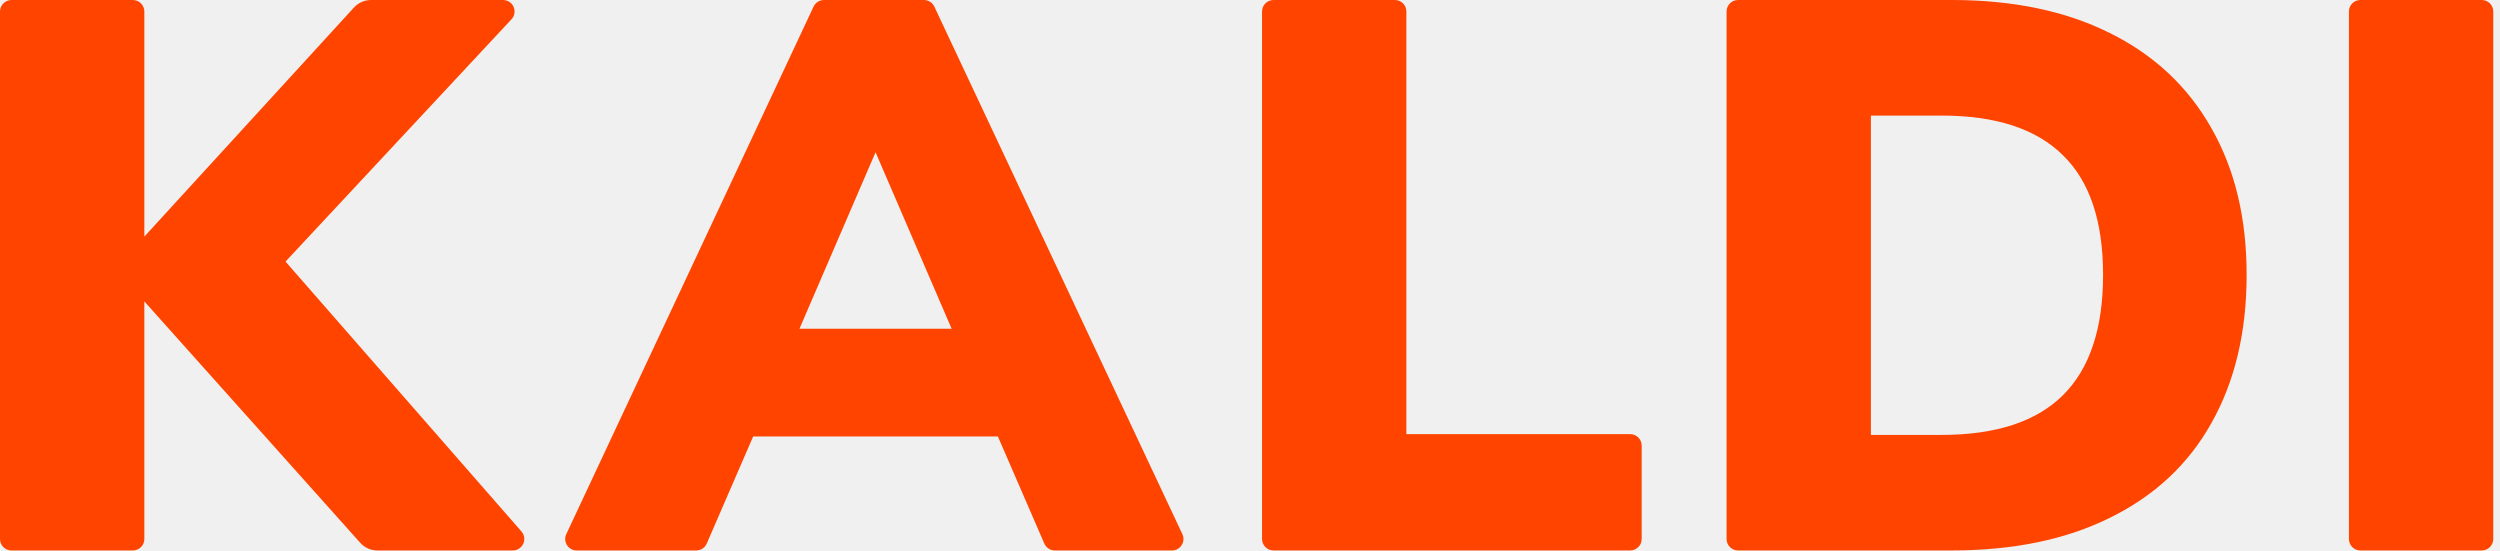
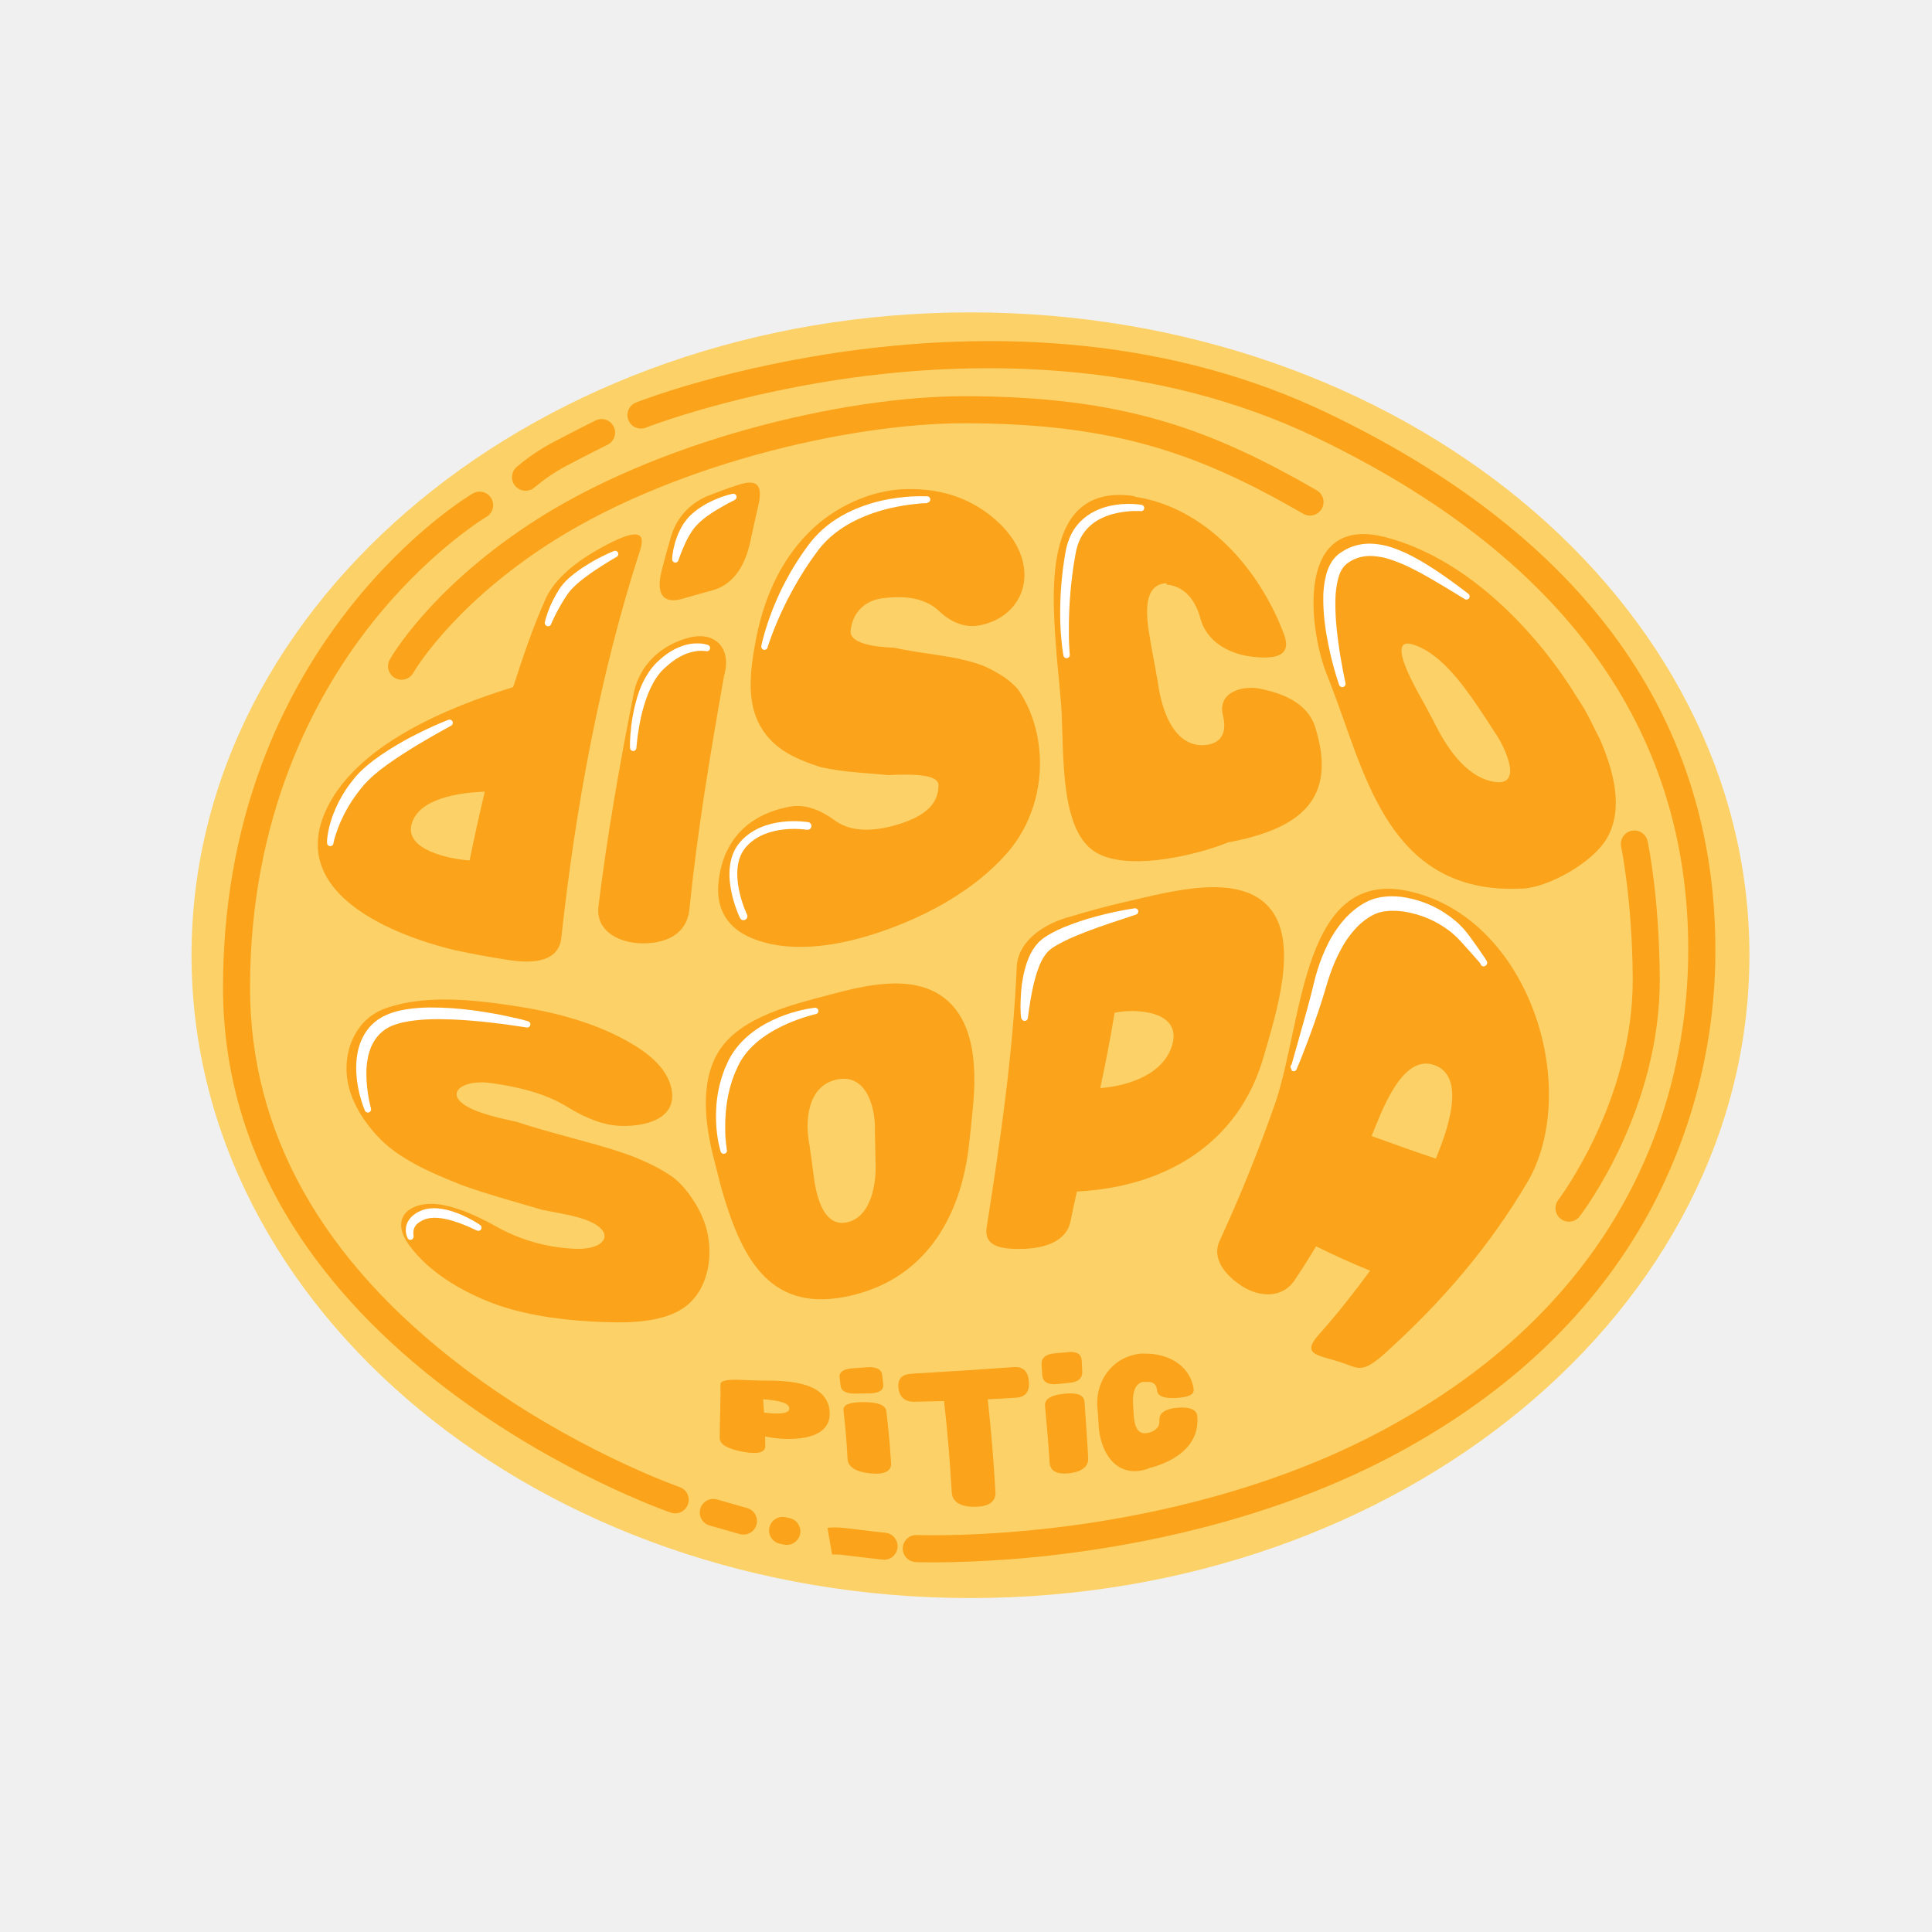
- <svg xmlns="http://www.w3.org/2000/svg" xmlns:xlink="http://www.w3.org/1999/xlink" viewBox="0 0 109 24">
-   <g transform="translate(-1470)">
-     <g style="mix-blend-mode:normal" transform="translate(1470)" fill="#f40">
-       <use xlink:href="#b" style="mix-blend-mode:normal" />
-       <use xlink:href="#c" style="mix-blend-mode:normal" />
-       <use xlink:href="#d" style="mix-blend-mode:normal" />
-       <use xlink:href="#e" style="mix-blend-mode:normal" />
-       <use xlink:href="#f" style="mix-blend-mode:normal" />
-     </g>
-   </g>
+ <svg xmlns="http://www.w3.org/2000/svg" id="Layer_4" data-name="Layer 4" viewBox="0 0 1000 1000">
  <defs>
-     <path id="b" d="M22.735 23.171c.283.323.053.829-.376.829h-5.907c-.285 0-.556-.121-.745-.333l-9.414-10.526v10.36c0 .276-.224.5-.5.5h-5.293c-.276 0-.5-.224-.5-.5v-23c0-.276.224-.5.5-.5h5.293c.276 0 .5.224.5.5v9.815l9.141-9.99c.19-.207.457-.325.738-.325h5.762c.437 0 .664.521.366.841l-9.851 10.563 10.287 11.767z" />
-     <path id="c" d="M45.991 24c-.199 0-.38-.118-.459-.301l-2.024-4.669h-10.67l-2.024 4.669c-.079.183-.259.301-.459.301h-5.212c-.366 0-.608-.381-.453-.712l10.782-23c.082-.176.259-.288.453-.288h4.358c.194 0 .37.112.453.287l10.815 23c.156.332-.086.713-.452.713h-5.108zm-11.135-9.668h6.635l-3.317-7.694-3.317 7.694z" />
-     <path id="d" d="M55.525 24c-.276 0-.5-.224-.5-.5v-23c0-.276.224-.5.5-.5h5.293c.276 0 .5.224.5.5v18.428h9.759c.276 0 .5.224.5.5v4.072c0 .276-.224.5-.5.5h-15.552z" />
-     <path id="e" d="M75.279.5c0-.276.224-.5.5-.5h9.315c2.667 0 4.959.477 6.874 1.43 1.938.953 3.42 2.338 4.446 4.153 1.026 1.793 1.539 3.926 1.539 6.4 0 2.496-.513 4.652-1.539 6.468-1.003 1.793-2.474 3.166-4.412 4.119-1.915.953-4.218 1.43-6.908 1.43h-9.315c-.276 0-.5-.224-.5-.5v-23zm9.37 18.462c2.371 0 4.138-.579 5.301-1.736 1.163-1.157 1.744-2.905 1.744-5.242 0-2.338-.581-4.074-1.744-5.209-1.163-1.157-2.93-1.736-5.301-1.736h-3.078v13.923h3.078z" />
-     <path id="f" d="M102.913 24c-.276 0-.5-.224-.5-.5v-23c0-.276.224-.5.5-.5h5.293c.276 0 .5.224.5.5v23c0 .276-.224.5-.5.5h-5.293z" />
+     <style>.cls-1{fill:#fcd268;}.cls-2{fill:#faa31b;}.cls-3{fill:#fff;}</style>
  </defs>
+   <ellipse class="cls-1" cx="502.32" cy="494.42" rx="403.19" ry="332.73" />
+   <path class="cls-2" d="M483.55,808.68c-5.81,0-9.17-.14-9.59-.15a7,7,0,0,1,.6-14c.32,0,33.26,1.31,79.47-4.82,42.47-5.64,105.19-18.88,162.81-50,136.64-73.75,157-187.16,157-248.2C873.88,376.9,809,287.68,681,226.35c-83.51-40-173.21-39.3-233.76-31.65-65.76,8.32-112,26.3-112.51,26.48a7,7,0,1,1-5.12-13c1.94-.76,48.4-18.8,115.87-27.33,39.66-5,78.29-5.64,114.83-1.87,45.82,4.73,88.46,16.44,126.74,34.78C762.33,249.79,817.22,296,850.21,351.07c25,41.72,37.67,89,37.67,140.47a284.16,284.16,0,0,1-34.24,135.89c-27.94,51.17-71.73,93.1-130.16,124.63-59.58,32.17-124.21,45.8-167.93,51.58A562.78,562.78,0,0,1,483.55,808.68Z" />
+   <path class="cls-2" d="M272,254a7,7,0,0,1-4.67-12.22A105.2,105.2,0,0,1,286.14,229c10.25-5.47,22-11.3,22.12-11.36a7,7,0,0,1,6.22,12.55c-.12.06-11.68,5.79-21.74,11.16a91.37,91.37,0,0,0-16,10.9A7,7,0,0,1,272,254Z" />
+   <path class="cls-2" d="M349.48,783.32a6.71,6.71,0,0,1-2.28-.39c-2.37-.81-58.48-20.46-115.47-63.59C198.1,693.9,171.27,665.56,152,635.11c-24.26-38.31-36.57-80-36.57-124,0-41,6.77-79.91,20.12-115.71A299.46,299.46,0,0,1,179.86,316c31.94-41,63.61-59.84,64.94-60.62a7,7,0,0,1,7.09,12.07h0c-.31.19-31.07,18.54-61.37,57.65-27.87,36-61.1,97.45-61.1,186.07,0,75.14,37.27,141.43,110.76,197,55.23,41.79,111,61.33,111.59,61.52a7,7,0,0,1-2.29,13.62Z" />
+   <path class="cls-2" d="M384.84,794.31a6.69,6.69,0,0,1-1.92-.27l-15.65-4.45a7,7,0,0,1,3.84-13.47l15.64,4.46a7,7,0,0,1-1.91,13.73Z" />
+   <path class="cls-2" d="M407.27,799.63a6.69,6.69,0,0,1-1.47-.16l-2.31-.49a7,7,0,0,1,2.92-13.69l2.31.49a7,7,0,0,1-1.45,13.85Z" />
+   <path class="cls-2" d="M457.2,807.22a6.62,6.62,0,0,1-.77,0c-.53-.06-13.06-1.44-19.11-2.24a31,31,0,0,0-6.79-.34l.15,0-2.39-13.8c.88-.15,4.27-.58,10.86.28,5.9.78,18.68,2.19,18.81,2.2a7,7,0,0,1-.76,14Z" />
+   <path class="cls-2" d="M812.11,632.34a7,7,0,0,1-5.55-11.27c.39-.5,39-51.62,38.54-114.94-.29-40.78-5.94-67.51-6-67.77a7,7,0,0,1,13.69-3c.24,1.14,6,28.29,6.31,70.63.48,68.26-39.72,121.35-41.44,123.57A7,7,0,0,1,812.11,632.34Z" />
+   <path class="cls-2" d="M207.83,351.83a7,7,0,0,1-6.09-10.44c.81-1.44,20.5-35.72,71.64-69.65,65.93-43.76,163.37-66.65,225.56-66.66h0c82.47,0,127.8,17.12,182.62,48.71a7,7,0,0,1-7,12.13c-52.71-30.37-96.32-46.84-175.63-46.84h0c-60.09,0-154.2,22.1-217.82,64.32-48.36,32.09-67,64.54-67.19,64.87A7,7,0,0,1,207.83,351.83Z" />
+   <path class="cls-2" d="M265.62,355.64c5.11-15.84,10.4-31.66,17.31-46.82,5.95-11.64,18.65-20.2,29.78-26.16,15.54-8.33,21.86-8.35,18.71,1.83-21,64.51-33.57,133.93-40.93,201.28-1.7,13.63-18,12.66-28.16,11-11-1.76-16.56-2.78-27.5-5.09C204,484.13,150.24,463.17,168,421,182.78,385.86,232.26,365.89,265.62,355.64Zm-22.55,89.74q3.62-17.88,7.85-35.64c-12.75.54-33.92,3.22-37.82,16.63C209.11,440.11,233.23,444.68,243.07,445.38Z" />
+   <path class="cls-2" d="M347.37,277.55a32.2,32.2,0,0,1,19.93-21.21c6-2.37,9-3.45,14.76-5.35,9.64-3.17,13-.31,10.39,11-1.59,6.78-2.43,10.54-4.15,18.56-2.33,10.87-7.75,21.58-19.14,24.91-6.05,1.59-9.15,2.47-15.47,4.35-10.52,3.12-14.4-2.25-11.15-14.72C344.49,287.59,345.47,284.05,347.37,277.55Zm9.52,192.52c-1.1,13.53-12.13,18.24-24.28,18.2-11.18,0-24.22-5.67-22.88-18.86C314.3,432,320.87,395,328.19,358c3.27-14.47,14.56-24.48,28.65-28,13.91-3.46,22,6.15,17.9,19.92C367.71,389.8,361,429.81,356.89,470.07Z" />
+   <path class="cls-2" d="M511.5,345.77a71.17,71.17,0,0,1,8.76,5.05,44.83,44.83,0,0,1,6.42,5.68c6.87,9.7,10.49,21.39,11.4,33.12,1.45,18.67-4.49,37.89-16.86,52C504.15,461,479.84,474,456.3,482.14c-19.73,6.79-44.76,11.79-65.49,4.11C376.56,481,370.15,470.53,372,455.59c2.65-21,15.44-33.94,36.46-38,8-1.56,15.86,1.36,23.83,7.19,10,7.3,24.51,4.81,35.53.95,11.93-4.17,17.95-10.36,17.94-19.25,0-4.72-8.58-6.17-26-5.3-2.44-.22-7.9-.64-16.2-1.39a146.23,146.23,0,0,1-18.72-2.69c-13.9-4.51-26.23-10-32.7-24-5.66-12.25-3.5-27.85-1.14-40.68,4-21.64,12.28-41.53,27.93-57.12,13-13,32-21.71,49.72-22.13,15.09-.37,29.33,2.85,42.2,12.3,9.25,6.78,17.53,16.5,19.13,28.27,2.12,15.66-8.78,27.75-23.81,30.07-6.29,1-13.49-1.2-20.13-7.54-8-7.62-19.64-7.76-29-6.66s-15.82,7.39-16.77,16.91c-.49,5,7.16,8.2,22.74,8.75,2.17.54,7,1.48,14.47,2.6,6.89,1,12.51,1.88,16.79,2.67C502,342.16,507.77,343.88,511.5,345.77Z" />
+   <path class="cls-2" d="M631.43,437.65c-15.43,5.47-48.88,13.41-64.84,3.16C546.7,428,551.36,382.05,548.88,360.6c-.7-7.72-1-11.63-1.8-19.43-2.41-31.89-8.8-91.69,40.08-84.37l.1,0,.15.31c36.87,5.57,64.65,37.73,77.13,71.06.06.15.09.22.14.37,3.69,10.19-3,13.16-17.4,11.26-11.46-1.51-22.75-7.84-25.92-19.58-2.87-10.64-8.94-16.79-17.39-17.62h-.1c-.09-.3-.13-.46-.22-.77-15.06,1-8.88,24.76-7.54,33.87,1.33,7,2,10.49,3.18,17.42,1.66,12.33,7.06,32.07,22.57,32.62H622c9-.1,13.52-5.25,11-15.31-3-12,9.73-15.74,18.9-14,11.29,2.17,24.19,7,28.56,19l.11.37c12.24,38.25-8.06,53.33-45,60.25" />
+   <path class="cls-2" d="M816.39,361.19c5.68,8.25,7.85,14.21,11.61,21.19,6.84,15.72,12.8,35.8,3.72,51.53-7.42,12.84-30.5,25.34-43.35,26-66.12,3.61-80.24-52.95-96.28-96.77-2.27-6.2-3.46-9.32-5.92-15.54-8.72-23.33-15.59-81.66,31.12-69.51C762.05,289.77,797.93,330.78,816.39,361.19Zm-82.49-2.87c3.28,5.85,4.88,8.78,7.93,14.62,6.22,12.67,16.19,28.93,31.22,31.68,16.74,3.06,4.45-20.39.9-25.16-3.53-5.57-5.37-8.36-9.14-13.91-8.27-12.26-20.17-28.2-33.91-32.07C718.05,329.85,731.44,353.62,733.9,358.32Z" />
+   <path class="cls-2" d="M330,599.58c4.74,2,8.41,3.76,11,5.19a73.41,73.41,0,0,1,8.11,5.16c7.52,6.23,14.28,17.17,16.65,26.45,3.34,13.09,1.1,28.64-8.59,37.87C345,685.9,321.71,684.79,306,684c-18-1-37.71-3.91-54-10.64-14.5-6-30.07-15.07-40.14-28.77-11.07-15,1.34-23.76,17.05-20.94,9.73,1.74,19.93,6.69,28.7,11.62a90.48,90.48,0,0,0,40,11.08c12.15.54,17.42-4.46,14.52-9-4.6-7.18-21.42-9-31.68-11.19-2.93-.86-9.4-2.72-19.35-5.66-9.13-2.7-16.64-5.12-22.34-7.2-16.07-6.42-33-13.6-43.94-25.8-7.33-8.17-14-18.48-15.27-30.57-1.49-14.67,5.32-29.73,19.8-34.94,20.37-7.31,45.42-4.57,66.31-1.42,20.05,3,40.6,8.14,58.64,18.11,9.49,5.26,20.55,13.07,23.13,24.34,3.77,16.46-14.11,20.29-26.84,19.71-7.83-.36-16.9-3.59-26.66-9.64-12-7.42-25.78-10.45-39.21-12.43-12.57-1.85-20.06,2.71-18.1,7.18,3.05,7,21.42,10.78,30.79,12.81,2.9,1,9.26,3,19,5.72,9,2.5,16.22,4.43,21.69,5.95C318,595.18,325.24,597.52,330,599.58Z" />
+   <path class="cls-2" d="M503.39,575c-.66,6.79-1,10.15-1.74,16.73-4.21,39.46-23.85,71.73-64.43,79.55-39.9,7.68-53.79-21.61-63.72-55.84-1.51-5.94-2.28-8.93-3.82-14.93-4.57-17.48-7.83-40.45,2.56-56.69,11.28-17.62,38.22-23.9,57.11-28.93,18.07-4.81,42.79-11,59.25,1.53C505.66,529.48,505.39,555.78,503.39,575ZM419,592.79c.86,5.9,1.27,8.84,2,14.64,1.13,9.5,4.46,27.9,17.23,25.28S453.87,612.2,453.14,601c-.07-6-.14-9.08-.3-15.24.52-11.9-4.15-30.37-19.72-27C417.86,562.07,416.52,580.21,419,592.79Z" />
+   <path class="cls-2" d="M557.41,616.73c-1.43,6.41-2.1,9.47-3.27,15.2-2,11-14.31,14.09-23.72,14.46-13.87.54-21-2-19.76-10.94,7.1-45,13.71-90,15.64-135.64,1.19-13.86,15.6-22.26,27.82-25.4,9.23-2.81,18.63-5.36,28-7.51,22.92-5.2,60.29-16.2,75.81,4,14.16,18.42,2.31,54.44-3.8,75.83C641.2,592.11,603,614.43,557.41,616.73Zm19.5-92.52c-2.12,13.08-4.66,26.09-7.43,39,14.49-1.13,32.86-7.06,37.28-22.44C611.82,523.23,587.81,521.8,576.91,524.21Z" />
+   <path class="cls-2" d="M716.29,701c-12.08,10.55-13.09,6.93-23.84,3.62s-18.94-3.68-9.8-13.86c9.47-10.56,18.12-21.67,26.55-33.07-9.49-3.76-18.85-8.1-28-12.58-4.17,6.93-6.29,10.27-10.54,16.65-6.35,10.6-18.83,9.77-27.88,3.9-7.56-4.9-16.23-13.76-11.32-23.81,10.76-23.39,20.33-47.13,28.8-71.44,14.45-43.16,13.71-122.64,70.58-108.76,61,14.89,87.18,100.79,60.47,149C771.1,645.23,746,674.24,716.29,701Zm-6.36-113C721,592,732,596,743.19,599.7c4.76-11.71,17.11-42.79-1.27-48.58C725.12,545.82,714.75,576.66,709.93,588Z" />
+   <path class="cls-2" d="M396,743.49c.06,1.84.08,2.81.13,4.82.08,3.37-3.47,4.57-11.4,3.17s-12.15-3.88-12.21-7c.16-15.42.54-19.09.39-28.12.05-1.8,3.83-2.43,10.8-2.13,4.31.2,6.41.27,10.44.36,11.35,0,33.35-.2,35.2,15.25C431.41,746.94,406.27,745.84,396,743.49Zm-1-19.25c.2,2.65.29,4,.46,6.94,9.43,1.12,13.34.17,13.08-2.34S404.2,725,395,724.24Z" />
+   <path class="cls-2" d="M434.58,713c-.32-2.81,1.91-4.43,6.78-4.78l7.35-.52c4.93-.35,7.59,1,7.92,4.13.21,1.85.31,2.77.53,4.61.35,3.07-2,4.67-6.92,4.76l-7.38.13c-4.89.07-7.45-1.32-7.79-4.12C434.88,715.55,434.78,714.71,434.58,713Zm26.64,44.37c.27,4.09-3.46,6.05-11,5.23s-11.22-3.45-11.51-7.27c-.65-11.81-1.15-16.45-2.14-25.39-.25-2.88,3.18-4.21,10.5-4.2s11.36,1.51,11.72,4.73C459.88,740.13,460.44,745.11,461.22,757.39Z" />
+   <path class="cls-2" d="M511.25,724.27q2.63,24,4,48.11c.22,4.79-3.38,7.54-10.93,7.53s-11.39-2.72-11.69-7.39c-.92-15.84-2.19-31.58-4-47.34-6.07.18-9.12.25-15.18.36-5.05.09-7.85-2.3-8.4-7s1.66-7.17,6.58-7.5q26.58-1.53,53.12-3.43c4.8-.31,7.34,2.13,7.8,7.35s-1.65,8.15-6.52,8.47C520.19,723.8,517.23,724,511.25,724.27Z" />
+   <path class="cls-2" d="M539.11,706.43c-.24-3.53,2.08-5.52,6.79-5.94,2.83-.25,4.23-.38,7-.65,4.61-.43,6.88,1.11,7,4.62.1,2.11.16,3.16.28,5.27.2,3.5-1.86,5.52-6.38,6-2.72.28-4.1.42-6.88.68-4.63.43-7.18-1.15-7.46-4.67C539.34,709.61,539.26,708.55,539.11,706.43Zm24.14,48.2c.21,4.2-2.79,7-9.42,7.88s-10.2-1.08-10.54-5.27c-.61-9.88-1.47-19.77-2.4-29.63-.25-3.55,3.18-5.55,10-6.23s10.19.67,10.46,4.28C562,735.31,562.74,745,563.25,754.63Z" />
+   <path class="cls-2" d="M593.94,741.74c4.37-1,6.43-3.21,6.18-6.7s2.85-5.88,9.32-6.4,9.85,1,10.27,4.22l0,.12c1.37,15.41-11.89,23.72-25.26,27v.16h-.05c-17,6-25.63-9.36-25.85-24.26-.15-2.25-.22-3.36-.37-5.56-2.05-15.15,7.73-28.78,23.38-29.78h0v.11c12.15-.45,24.2,5.41,26.28,18.25v.1c.34,2.85-2.66,4.23-9,4.58s-9.77-.86-10-4.12-2.42-4.66-6.61-4.08h0l0-.24c-4.19.57-6.13,4.43-5.74,11.59.12,2.12.18,3.19.29,5.37.39,7.25,2.72,10.57,7.1,9.58Z" />
+   <path class="cls-3" d="M233.51,375.6l-3.43,1.9-3.93,2.2c-1.52.86-3.22,1.83-5.07,2.91s-3.83,2.26-5.93,3.51l-3.21,2-3.3,2.1c-2.23,1.44-4.53,2.93-6.77,4.55-1.15.78-2.25,1.62-3.37,2.45-.55.42-1.13.82-1.67,1.25l-1.61,1.32c-.53.44-1.09.86-1.6,1.32l-1.51,1.38c-.48.47-1,.9-1.47,1.39l-1.37,1.42-.68.71,0,0,0,0,0,0-.09.11-.16.2-.34.41-1.33,1.61c-.46.54-.85,1.06-1.22,1.57l-1.15,1.52c-.76,1-1.45,2.11-2.17,3.12l-1.91,3.1c-1.19,2.05-2.23,4-3.11,5.92l-.65,1.38-.57,1.34c-.37.86-.69,1.7-1,2.49-.59,1.58-1,3-1.39,4.13s-.59,2.08-.73,2.7l-.2.9,0,.15a1.67,1.67,0,0,1-2,1.26,1.64,1.64,0,0,1-1.29-1.67v-.32l0-.82a29.94,29.94,0,0,1,.35-3.05c.09-.64.23-1.35.37-2.13s.35-1.61.58-2.48.47-1.83.8-2.79l.48-1.5.56-1.54a65.34,65.34,0,0,1,2.92-6.62c.59-1.14,1.24-2.28,1.91-3.46s1.42-2.31,2.23-3.49l1.24-1.76c.43-.6.86-1.19,1.29-1.71l1.31-1.63.33-.41.17-.2.08-.11.1-.11,0-.05.78-.83c.51-.56,1-1.11,1.55-1.67s1.1-1,1.65-1.54l1.68-1.51c.56-.49,1.15-.93,1.73-1.4l1.75-1.4c.58-.45,1.18-.87,1.78-1.3,1.18-.88,2.37-1.73,3.58-2.51,2.4-1.61,4.81-3.09,7.16-4.49l3.49-2,3.38-1.84c2.21-1.15,4.31-2.22,6.27-3.17s3.77-1.77,5.37-2.51,3-1.33,4.2-1.83,2.09-.85,2.73-1.1l1-.38a1.66,1.66,0,0,1,1.41,3Z" />
+   <path class="cls-3" d="M319.22,288.19l-1.88,1.11-2.16,1.29c-.84.5-1.76,1.1-2.77,1.73s-2.1,1.33-3.24,2.08-2.34,1.54-3.54,2.41-2.44,1.75-3.66,2.68l-1.81,1.45-1.75,1.5c-.56.52-1.09,1.06-1.64,1.58s-1,1.08-1.51,1.62-.87,1.11-1.31,1.65l-.16.21s-.09.14-.14.2l-.32.49-.64.95c-.77,1.19-1.51,2.41-2.2,3.57s-1.28,2.28-1.86,3.31c-1.11,2.08-1.95,3.85-2.53,5.1l-.65,1.44-.21.48,0,.1A1.66,1.66,0,0,1,283,324a1.68,1.68,0,0,1-1-1.9l.15-.62c.09-.39.23-.95.43-1.65a54.14,54.14,0,0,1,2.05-5.7c.49-1.15,1.06-2.38,1.71-3.66s1.39-2.6,2.2-4l.6-1,.31-.49a2.4,2.4,0,0,1,.18-.28l.19-.26c.53-.69,1-1.45,1.6-2.08s1.13-1.32,1.75-1.92,1.24-1.18,1.87-1.75L297,297.1c.66-.51,1.32-1,2-1.51,1.34-1,2.66-1.88,4-2.72s2.6-1.59,3.83-2.31,2.41-1.33,3.5-1.9,2.11-1.06,3-1.49l2.35-1.09c.66-.29,1.18-.5,1.55-.65l.55-.22a1.65,1.65,0,0,1,2.16.91,1.68,1.68,0,0,1-.69,2.06Z" />
+   <path class="cls-3" d="M380.28,258.8l-.45.23-1.29.66-2,1L374,262.14c-.93.52-1.93,1.11-3,1.73s-2.11,1.33-3.2,2.05-2.17,1.52-3.24,2.35L363,269.55l-1.48,1.36c-.45.48-.89,1-1.35,1.43s-.8,1-1.2,1.48l-.08.09,0,0v0h0s.07-.11,0-.05l-.15.22-.3.45-.59.87c-.32.54-.66,1-1,1.59s-.63,1.11-.91,1.67-.58,1.09-.84,1.62c-.52,1.08-1,2.13-1.41,3.09-.82,1.95-1.46,3.62-1.89,4.79l-.66,1.82,0,.11a1.66,1.66,0,0,1-3.22-.68l0-.58c0-.36.06-.89.15-1.56a39.46,39.46,0,0,1,1.08-5.45c.15-.56.31-1.14.49-1.74s.4-1.21.63-1.83a35.3,35.3,0,0,1,1.67-3.89c.31-.65.73-1.36,1.1-2.05.2-.36.39-.62.58-.93l.29-.46.15-.22.07-.1,0,0,.05-.06.09-.12c.5-.65,1-1.32,1.51-2s1.1-1.2,1.68-1.77l1.79-1.6,1.85-1.44c1.26-.89,2.53-1.72,3.79-2.44.61-.39,1.25-.7,1.86-1s1.23-.62,1.82-.9c1.18-.59,2.34-1,3.39-1.46s2.06-.76,2.93-1.05,1.66-.51,2.3-.69,1.15-.28,1.51-.37l.55-.12a1.67,1.67,0,0,1,1.09,3.13Z" />
+   <path class="cls-3" d="M365.43,337l-.18,0-.47-.06a18.43,18.43,0,0,0-2-.11,17.13,17.13,0,0,0-3.22.34,19.91,19.91,0,0,0-2,.43q-1,.3-2.13.69c-.72.32-1.49.56-2.24,1l-1.15.57c-.39.21-.77.45-1.16.68s-.79.45-1.17.71l-1.16.82c-.8.53-1.55,1.18-2.33,1.8s-1.52,1.35-2.28,2l-.57.53-.15.14,0,0,0,0,0,0-.07.07-.29.31c-.36.39-.82.83-1.09,1.19-.62.72-1.25,1.56-1.86,2.43l-.87,1.32-.81,1.38a50.2,50.2,0,0,0-2.78,5.83c-.79,2-1.47,4-2.08,6a91,91,0,0,0-2.56,11.08c-.59,3.3-.94,6.08-1.13,8-.1,1-.18,1.74-.22,2.25l-.06.78v.06a1.66,1.66,0,0,1-3.31-.11v-.86c0-.55,0-1.35,0-2.36.08-2,.25-4.92.65-8.37A94.89,94.89,0,0,1,329,363.82a61.32,61.32,0,0,1,2-6.49,50.48,50.48,0,0,1,3-6.47l.91-1.56c.32-.52.66-1,1-1.53a32.8,32.8,0,0,1,2.24-2.95c.41-.52.77-.85,1.15-1.28l.29-.3.07-.08.07-.08h0l0,0,.16-.15.64-.59c.86-.77,1.66-1.58,2.58-2.26a28.14,28.14,0,0,1,2.68-2l1.35-.89c.46-.28.94-.52,1.39-.78s.91-.51,1.37-.73l1.39-.61c.89-.42,1.84-.68,2.7-1s1.76-.47,2.59-.65,1.62-.3,2.38-.33a22.3,22.3,0,0,1,3.94,0,15.75,15.75,0,0,1,2.54.45c.29.07.55.16.72.21l.22.08a1.66,1.66,0,0,1-1,3.17Z" />
+   <path class="cls-3" d="M479.92,260.42l-1.33.05c-.88,0-2.18.14-3.83.29a106,106,0,0,0-13.56,2.18,83.36,83.36,0,0,0-18.13,6.29,59.71,59.71,0,0,0-9.18,5.49A50.56,50.56,0,0,0,425.8,282c-.64.66-1.17,1.4-1.75,2.1l-.43.54-.06.06,0,0s-.06.07,0,0l-.1.15-.21.29-.85,1.17c-1.12,1.56-2.32,3.11-3.31,4.64-2.09,3-4.05,6.18-5.88,9.24s-3.47,6.1-5,9c-.75,1.46-1.48,2.87-2.13,4.27s-1.32,2.73-1.9,4-1.15,2.55-1.66,3.75-1,2.34-1.42,3.42c-.88,2.16-1.59,4.06-2.16,5.62s-1,2.81-1.27,3.65l-.41,1.27,0,.09a1.66,1.66,0,0,1-3.2-.84l.29-1.42c.21-.91.51-2.23,1-3.89s1-3.67,1.78-5.94c.37-1.14.77-2.35,1.24-3.61s.95-2.59,1.49-4,1.12-2.8,1.76-4.25,1.31-3,2-4.49,1.48-3.08,2.3-4.66,1.69-3.16,2.58-4.78c1.8-3.23,3.81-6.46,6-9.72,1.08-1.67,2.22-3.17,3.35-4.74l.85-1.17.21-.29.11-.15.16-.19.48-.6c.66-.78,1.26-1.61,2-2.34a53.12,53.12,0,0,1,9.07-8.06,64.43,64.43,0,0,1,10.11-5.8,81.58,81.58,0,0,1,19.48-6c2.93-.53,5.63-.86,8-1.09s4.49-.31,6.22-.36,3.09,0,4,0l1.08,0,.37,0a1.66,1.66,0,0,1,0,3.31Z" />
+   <path class="cls-3" d="M384.84,476.3a2,2,0,0,1-1.8-1.13c-.51-1-12.25-25.71.31-39.63,12.4-13.74,34.07-10.11,35-10a2,2,0,0,1-.69,3.94c-.2,0-20.43-3.39-31.33,8.69-10.75,11.92.2,35,.32,35.21a2,2,0,0,1-.93,2.67A1.94,1.94,0,0,1,384.84,476.3Z" />
+   <path class="cls-3" d="M590.48,264.51h-.26l-.8,0c-.71,0-1.75,0-3.09,0a47.94,47.94,0,0,0-10.8,1.68,32.52,32.52,0,0,0-6.6,2.65,24.22,24.22,0,0,0-6.1,4.68,22.14,22.14,0,0,0-4.37,6.87,26.22,26.22,0,0,0-1.3,4.08c-.14.71-.35,1.4-.45,2.14L556.3,289l-.4,2.33-.34,2.3c-.21,1.54-.45,3.05-.62,4.58-.4,3.05-.69,6.06-.94,9-.11,1.46-.22,2.9-.32,4.31s-.15,2.78-.22,4.12-.1,2.66-.14,3.92-.05,2.49-.07,3.66,0,2.3,0,3.37,0,2.08,0,3c0,1.9.11,3.56.18,4.93s.12,2.43.18,3.16l.09,1.08v.07a1.65,1.65,0,0,1-3.28.41l-.2-1.17c-.11-.75-.29-1.84-.45-3.24s-.34-3.09-.51-5-.32-4.14-.41-6.55c0-1.2-.07-2.45-.1-3.74s0-2.64,0-4,.06-2.8.09-4.24.12-2.92.19-4.43c.19-3,.43-6.09.77-9.24.13-1.56.39-3.16.6-4.75l.33-2.39.39-2.35.39-2.34c.11-.83.34-1.66.51-2.49a31.13,31.13,0,0,1,1.59-4.87,26,26,0,0,1,5.51-8.4,27.9,27.9,0,0,1,7.58-5.47,34.42,34.42,0,0,1,7.73-2.71,45.25,45.25,0,0,1,11.93-1c1.44.06,2.57.18,3.34.28l.89.12.32.05a1.66,1.66,0,0,1-.35,3.29Z" />
+   <path class="cls-3" d="M188.8,574.64l-.14-.36-.4-1c-.34-.88-.81-2.18-1.31-3.86a61.17,61.17,0,0,1-1.53-6.15,58.47,58.47,0,0,1-1-8.23,42.72,42.72,0,0,1,.63-10,31.81,31.81,0,0,1,1.51-5.43,29.1,29.1,0,0,1,2.74-5.35,23.81,23.81,0,0,1,4.11-4.77,13.41,13.41,0,0,1,1.23-1l.64-.49.32-.25.16-.12,0,0,.18-.12.08,0,1.21-.75c.21-.13.38-.25.63-.38l.77-.39,1.56-.76,1.49-.58a30.1,30.1,0,0,1,3-1c1-.31,2-.49,3-.73s2-.37,3-.55a83.17,83.17,0,0,1,12-.9c3.93,0,7.78.12,11.48.38,7.39.55,14.21,1.52,20,2.52,2.91.49,5.55,1,7.89,1.52s4.37,1,6.05,1.34,3,.74,3.87,1l1.37.37a1.66,1.66,0,0,1-.68,3.24h0l-1.36-.22-3.89-.58c-1.67-.26-3.71-.55-6-.86s-5-.61-7.86-.95-6-.63-9.3-.91-6.77-.52-10.36-.65-7.29-.21-11-.09a90,90,0,0,0-11.15,1c-.9.18-1.82.32-2.71.51s-1.78.39-2.63.66-1.71.49-2.51.82l-1.21.45-1,.49-.53.24a6.48,6.48,0,0,0-.59.35l-1.22.74-.86.65a7.87,7.87,0,0,0-.94.77l-.9.82-.81.88a8.61,8.61,0,0,0-.78.92c-.23.31-.51.6-.72.94a23.43,23.43,0,0,0-2.27,4.13,31.66,31.66,0,0,0-1.42,4.43,41.63,41.63,0,0,0-1,8.74,63.9,63.9,0,0,0,.38,7.63c.24,2.28.57,4.27.86,5.9s.59,2.9.8,3.76l.24,1,.09.32v0a1.66,1.66,0,0,1-3.14,1.07Z" />
+   <path class="cls-3" d="M373,596l-.08-.27-.24-.85c-.19-.72-.46-1.78-.74-3.14s-.56-3-.8-4.94-.44-4.08-.51-6.46a65.1,65.1,0,0,1,.14-7.7c.1-1.36.2-2.77.42-4.19l.31-2.17c.13-.72.29-1.45.43-2.19l.46-2.23c.2-.73.4-1.48.6-2.23s.4-1.5.64-2.25.53-1.48.79-2.23.51-1.5.83-2.24.65-1.46,1-2.2l.49-1.1.24-.55,0-.07,0,0,.06-.11.07-.13.14-.25.54-1c.18-.33.36-.67.61-1.05a40.19,40.19,0,0,1,2.85-4.14,40.83,40.83,0,0,1,3.24-3.67,50.67,50.67,0,0,1,7.26-6,60.75,60.75,0,0,1,7.53-4.32,70.41,70.41,0,0,1,7.1-3c2.24-.81,4.33-1.42,6.19-1.92s3.5-.84,4.85-1.11,2.43-.42,3.17-.52l1.17-.15a1.66,1.66,0,0,1,.59,3.26l-.09,0-1,.24c-.67.17-1.67.45-2.93.82a92.75,92.75,0,0,0-10.23,3.68c-2.07.88-4.25,1.94-6.49,3.15a62.06,62.06,0,0,0-6.75,4.23,45.3,45.3,0,0,0-6.33,5.48,35.78,35.78,0,0,0-2.79,3.22,34.54,34.54,0,0,0-2.35,3.45,10.29,10.29,0,0,0-.54,1l-.54,1-.13.25-.07.13c0,.09,0-.08,0-.05l0,0,0,.06-.22.5-.45,1-.91,2c-.3.66-.51,1.36-.77,2l-.74,2c-.24.68-.41,1.37-.62,2.05s-.4,1.36-.61,2l-.47,2c-.16.67-.32,1.34-.46,2s-.23,1.34-.34,2-.26,1.31-.34,2l-.24,1.92c-.19,1.26-.25,2.51-.35,3.71s-.13,2.36-.19,3.48c-.07,2.24,0,4.3,0,6.13s.2,3.41.32,4.72.25,2.32.34,3l.11.76.05.28h0A1.66,1.66,0,0,1,373,596Z" />
+   <path class="cls-3" d="M211,640.83l-.06-.13c0-.1-.14-.29-.21-.47a8.69,8.69,0,0,1-.51-1.67,9.38,9.38,0,0,1-.15-2.75,9.07,9.07,0,0,1,1.07-3.52,10.6,10.6,0,0,1,1.17-1.74A12.39,12.39,0,0,1,213.9,629a15.36,15.36,0,0,1,1.81-1.26,12.77,12.77,0,0,1,2-1l1-.43.13-.06h0l.11,0h.06l.24-.08.49-.15a1.47,1.47,0,0,1,.25-.08l.31-.07.64-.15c.45-.1.81-.13,1.22-.19a22.42,22.42,0,0,1,4.7-.07,35.91,35.91,0,0,1,8.58,2,56.43,56.43,0,0,1,6.86,2.94c1.93,1,3.49,1.91,4.57,2.57l1.23.81.45.3a1.66,1.66,0,0,1-1.66,2.86l-.06,0-.42-.21-1.26-.59c-1.08-.52-2.64-1.23-4.55-2-1-.39-2-.79-3.09-1.18s-2.26-.78-3.47-1.13-2.47-.66-3.74-.93a29.59,29.59,0,0,0-3.83-.52,17.18,17.18,0,0,0-3.67.08c-.27,0-.6.08-.82.14l-.37.08-.18,0-.24.07-.48.14-.25.07-.06,0,.09,0h0l-.1,0-.81.32c-.26.12-.55.2-.78.33s-.48.26-.72.37a10.06,10.06,0,0,0-1.29.79,3.82,3.82,0,0,0-.53.43c-.16.15-.36.27-.5.43a5.79,5.79,0,0,0-.76.92,5.29,5.29,0,0,0-.85,1.87,6.62,6.62,0,0,0-.22,1.67,11.06,11.06,0,0,0,.08,1.12l0,.24a.91.91,0,0,0,0,.12,1.66,1.66,0,0,1-3.05,1.28Z" />
+   <path class="cls-3" d="M528.54,527.1s0-.38-.1-1.05-.13-1.68-.18-2.94-.08-2.8,0-4.56.13-3.75.31-5.93.52-4.53,1-7a52.92,52.92,0,0,1,2.09-7.81,32.86,32.86,0,0,1,1.73-4.07,24.52,24.52,0,0,1,2.49-4,22.41,22.41,0,0,1,1.64-1.91l0-.05.15-.15.1-.09.2-.18.39-.35a10.79,10.79,0,0,1,.93-.78c.34-.26.71-.57,1-.78l1-.67c.65-.44,1.31-.83,2-1.23a65.4,65.4,0,0,1,8-3.86c2.66-1.08,5.29-2,7.86-2.89s5.06-1.58,7.42-2.24,4.63-1.21,6.72-1.71c4.17-1,7.67-1.65,10.13-2.08,1.23-.22,2.2-.36,2.86-.47l1-.15a1.66,1.66,0,0,1,.76,3.22h0l-3.66,1.21c-2.34.76-5.69,1.85-9.67,3.21-2,.67-4.14,1.42-6.4,2.23s-4.63,1.67-7.05,2.63-4.91,1.93-7.36,3.05a78.36,78.36,0,0,0-7.14,3.64c-.55.34-1.1.68-1.62,1l-.76.54c-.27.18-.43.34-.65.5a5.9,5.9,0,0,0-.68.58l-.39.36-.19.18-.1.09,0,0,.08-.08,0,0a13.41,13.41,0,0,0-1.1,1.26,26.8,26.8,0,0,0-3.45,6.28,57.87,57.87,0,0,0-2.24,6.83c-.62,2.25-1.06,4.43-1.49,6.45s-.71,3.9-1,5.56-.48,3.13-.66,4.34l-.5,3.78v0a1.68,1.68,0,0,1-3.32,0Z" />
+   <path class="cls-3" d="M670.56,551.47h0a1.65,1.65,0,0,0-.79-.29,1.71,1.71,0,0,0-1.38.54,1.34,1.34,0,0,0-.16.22l0,0h0l0,.08c0,.06,0,0,0,0l.08-.29c.09-.29.22-.73.38-1.3.33-1.16.81-2.86,1.41-5,1.22-4.33,3-10.51,5.06-17.94,1.06-3.7,2.14-7.74,3.26-12,.26-1.05.53-2.12.81-3.2s.53-2.23.81-3.36c.51-2.22,1.19-4.66,1.93-7a88.52,88.52,0,0,1,5.85-14.35c.64-1.17,1.24-2.37,2-3.51l1.07-1.73,1.17-1.69c.75-1.14,1.64-2.21,2.49-3.3.43-.55.92-1.05,1.37-1.58s.92-1.05,1.43-1.53a41.11,41.11,0,0,1,6.51-5.44l1.82-1.12c.61-.37,1.27-.67,1.9-1l.47-.24.24-.12.12-.06.3-.13,0,0,.9-.34.89-.34.44-.17c.15-.06.38-.11.56-.16.77-.2,1.55-.4,2.32-.58a8.31,8.31,0,0,1,1.1-.2l1.06-.13a31.36,31.36,0,0,1,4.18-.29c1.38-.05,2.72.11,4.06.18s2.63.34,3.91.56a54,54,0,0,1,25.11,11.91l1.15,1,.56.49.52.53,2,2.06c.64.69,1.19,1.43,1.75,2.11s1.11,1.37,1.54,2c1.86,2.53,3.46,4.78,4.75,6.64s2.29,3.35,3,4.39c.34.52.59.94.77,1.24l.24.41.06.13.07.15a2.19,2.19,0,0,1,.1.34v.08a2,2,0,0,1,0,.23,1.63,1.63,0,0,1-.22.84,1.5,1.5,0,0,1-.41.47,1.66,1.66,0,1,1-2-2.6,1.35,1.35,0,0,0-.41.47,1.59,1.59,0,0,0-.22.83,1.69,1.69,0,0,0,0,.23v.08a1.17,1.17,0,0,0,.08.29l0,.13-.15-.19-.84-1-3.42-3.9L756.75,488c-.52-.62-1-1.15-1.6-1.71s-1.08-1.15-1.69-1.71l-1.9-1.67-.49-.44-.53-.39-1.08-.81a52.27,52.27,0,0,0-10.14-5.81,53.36,53.36,0,0,0-12.46-3.6c-1.1-.15-2.21-.25-3.33-.37l-1.67-.05a15.54,15.54,0,0,0-1.67,0,25.46,25.46,0,0,0-3.29.26l-.81.11a4.71,4.71,0,0,0-.76.14c-.45.12-.9.23-1.36.33-.13,0-.22,0-.36.09l-.45.18-.89.34-.88.35-.06,0,.19-.08-.1.05-.18.1-.37.19c-.5.28-1,.51-1.49.81l-1.44.91a34.21,34.21,0,0,0-5.34,4.4,51.57,51.57,0,0,0-8.39,11.53,82.63,82.63,0,0,0-5.73,13.05c-.74,2.2-1.47,4.31-2.1,6.59-.33,1.12-.64,2.22-1,3.31s-.66,2.2-1,3.28c-1.32,4.28-2.72,8.24-4,11.91s-2.53,7-3.62,9.94-2.11,5.51-2.93,7.62-1.51,3.74-2,4.87l-.54,1.3-.17.37-.09.19,0,.11v0l0,0a2.68,2.68,0,0,1-.17.23,1.68,1.68,0,0,1-1.38.54,1.63,1.63,0,0,1-.8-.28h0l-.63-1.6a1.38,1.38,0,0,1,2.51-1.13Z" />
+   <path class="cls-3" d="M693.14,354.51l-.5-1.5c-.33-1-.8-2.41-1.33-4.25-1.09-3.67-2.54-8.95-3.82-15.42-.66-3.23-1.27-6.76-1.73-10.53a96.91,96.91,0,0,1-.84-12,49.33,49.33,0,0,1,1.47-13.24,30.62,30.62,0,0,1,1.14-3.43,22.84,22.84,0,0,1,1.78-3.38c.18-.27.34-.55.53-.82l.65-.79a9.79,9.79,0,0,1,1.4-1.49l.78-.69.2-.17.1-.09,0,0,.14-.1.33-.23c.47-.31.85-.6,1.39-.93s1.12-.67,1.68-1l1.66-.81,1.73-.7c.58-.2,1.18-.37,1.77-.56a26.78,26.78,0,0,1,7.23-1A39.56,39.56,0,0,1,722.22,284a76.3,76.3,0,0,1,11,5.12c3.35,1.83,6.38,3.74,9.14,5.53s5.22,3.52,7.38,5.06,4,2.92,5.56,4.05,2.71,2.06,3.52,2.67l1.24.95a1.66,1.66,0,0,1-1.86,2.74h0L753.1,307l-5.82-3.53c-2.25-1.36-4.81-2.85-7.59-4.46s-5.84-3.25-9.09-4.88a81.51,81.51,0,0,0-10.39-4.36,34.38,34.38,0,0,0-11.23-2,20.23,20.23,0,0,0-5.49.78l-1.32.43-1.28.52-1.25.63-1.12.66a6,6,0,0,0-.64.43l-.67.46-.33.24c-.1.07.08-.07.06,0l0,0,0,.05-.11.1-.44.38a4.81,4.81,0,0,0-.82.86l-.39.46c-.13.16-.23.36-.35.53a17,17,0,0,0-1.25,2.32,27.49,27.49,0,0,0-.9,2.65,48.49,48.49,0,0,0-1.49,11.58c-.07,3.9.1,7.73.38,11.36s.71,7.09,1.13,10.27c.88,6.35,1.83,11.65,2.54,15.34s1.17,5.78,1.17,5.78v0a1.65,1.65,0,0,1-1.26,2A1.67,1.67,0,0,1,693.14,354.51Z" />
</svg>
